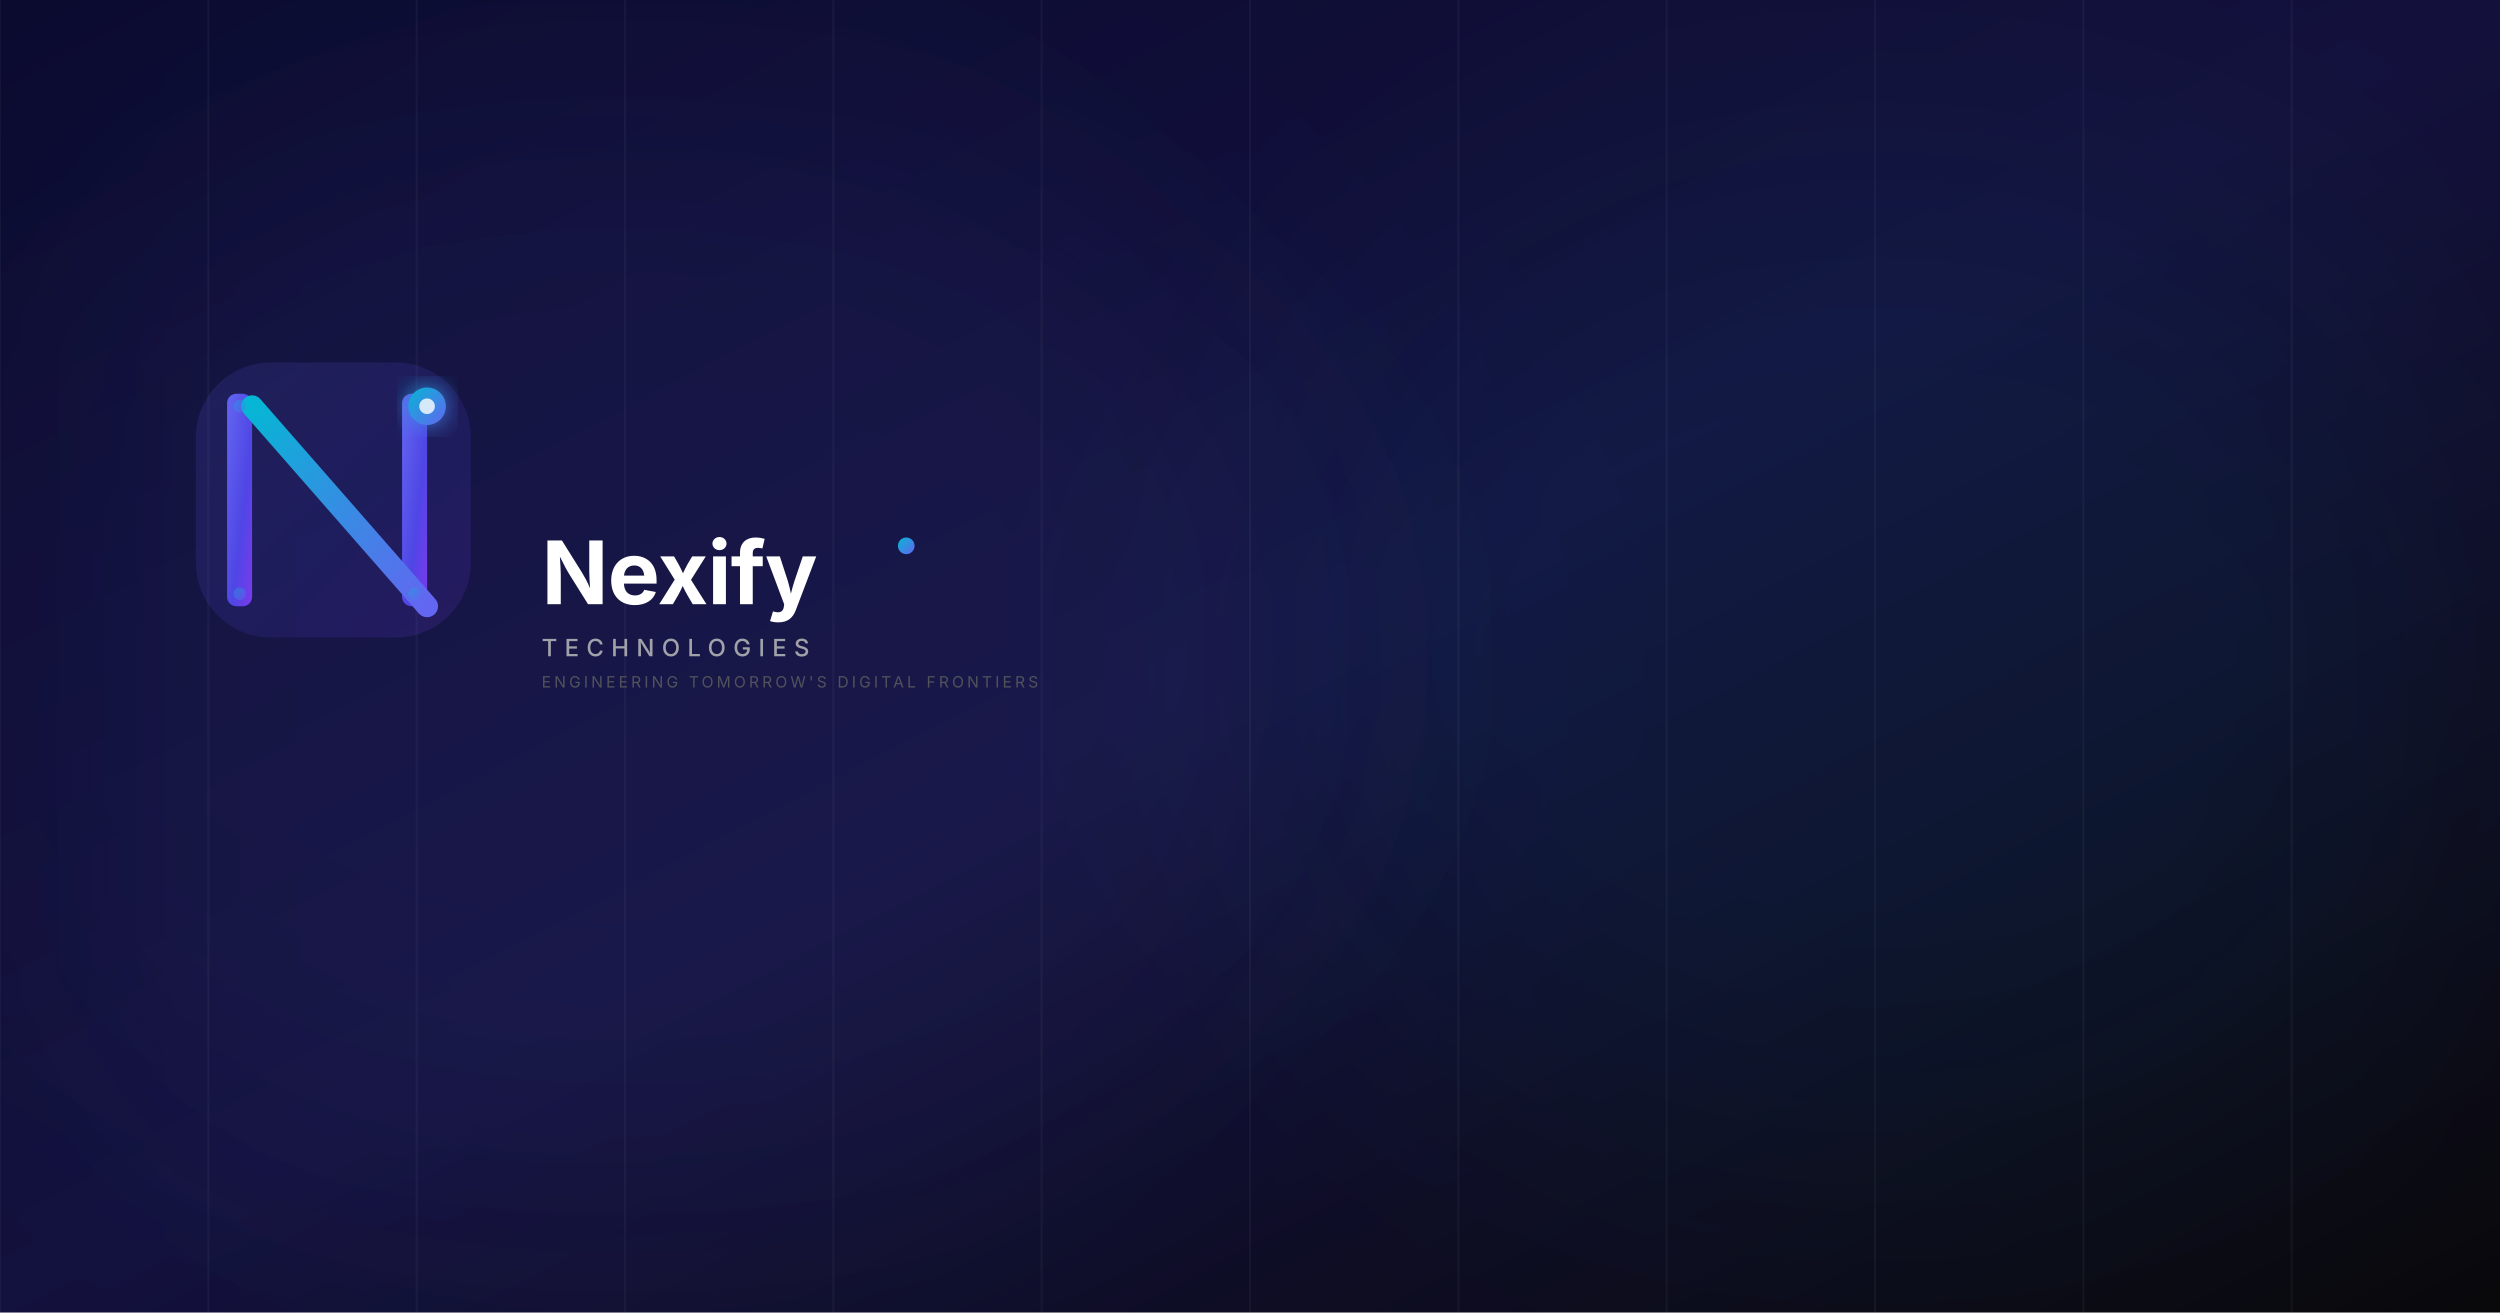
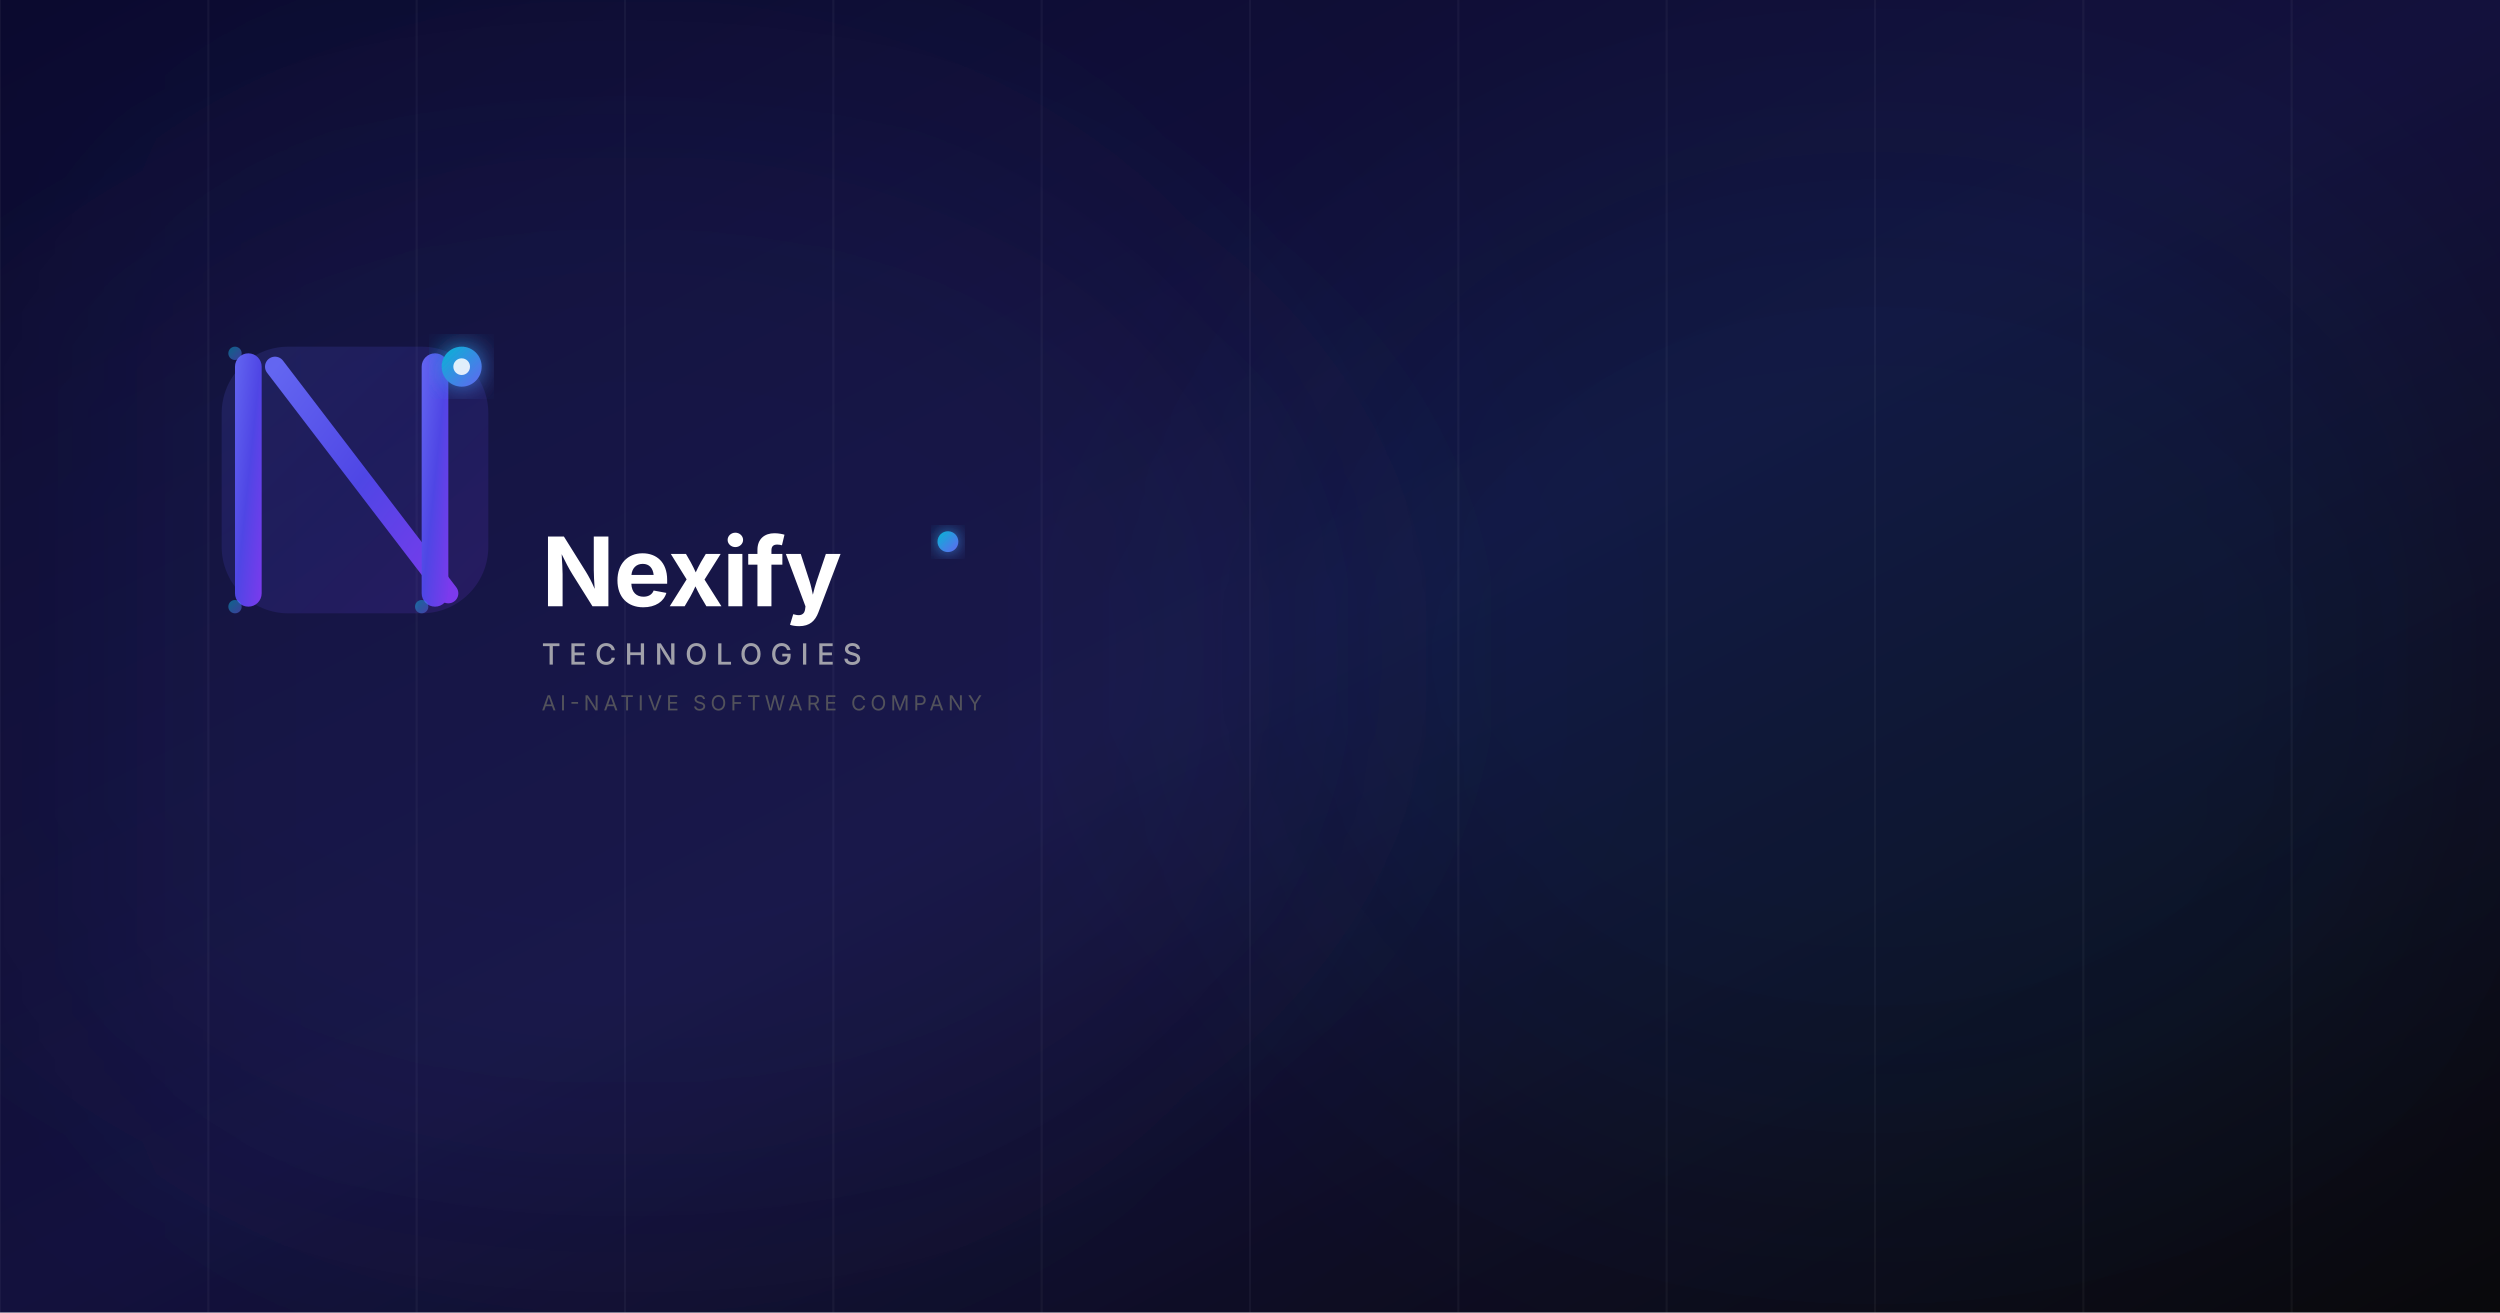
<svg xmlns="http://www.w3.org/2000/svg" viewBox="0 0 1200 630" width="1200" height="630">
  <defs>
    <linearGradient id="bg" x1="0%" y1="0%" x2="100%" y2="100%">
      <stop offset="0%" stop-color="#0B0A2E" />
      <stop offset="50%" stop-color="#13113C" />
      <stop offset="100%" stop-color="#09090B" />
    </linearGradient>
    <linearGradient id="brandGrad" x1="0%" y1="0%" x2="100%" y2="100%">
      <stop offset="0%" stop-color="#6366F1" />
-       <stop offset="60%" stop-color="#4F46E5" />
+       <stop offset="50%" stop-color="#4F46E5" />
      <stop offset="100%" stop-color="#7C3AED" />
    </linearGradient>
    <linearGradient id="accentGrad" x1="0%" y1="0%" x2="100%" y2="100%">
      <stop offset="0%" stop-color="#06B6D4" />
      <stop offset="100%" stop-color="#6366F1" />
-     </linearGradient>
-     <linearGradient id="accent2" x1="100%" y1="0%" x2="0%" y2="100%">
-       <stop offset="0%" stop-color="#818CF8" />
-       <stop offset="100%" stop-color="#22D3EE" />
    </linearGradient>
    <filter id="glow" x="-30%" y="-30%" width="160%" height="160%">
      <feGaussianBlur stdDeviation="4" result="blur" />
      <feMerge>
        <feMergeNode in="blur" />
        <feMergeNode in="SourceGraphic" />
      </feMerge>
    </filter>
  </defs>
  <rect width="1200" height="630" fill="url(#bg)" />
  <g opacity="0.04" stroke="white" stroke-width="1">
    <line x1="0" y1="0" x2="0" y2="630" />
    <line x1="100" y1="0" x2="100" y2="630" />
    <line x1="200" y1="0" x2="200" y2="630" />
    <line x1="300" y1="0" x2="300" y2="630" />
    <line x1="400" y1="0" x2="400" y2="630" />
    <line x1="500" y1="0" x2="500" y2="630" />
    <line x1="600" y1="0" x2="600" y2="630" />
    <line x1="700" y1="0" x2="700" y2="630" />
    <line x1="800" y1="0" x2="800" y2="630" />
    <line x1="900" y1="0" x2="900" y2="630" />
    <line x1="1000" y1="0" x2="1000" y2="630" />
    <line x1="1100" y1="0" x2="1100" y2="630" />
  </g>
  <ellipse cx="300" cy="315" rx="350" ry="280" fill="rgba(99,102,241,0.08)" filter="blur(80px)" />
  <ellipse cx="900" cy="315" rx="300" ry="250" fill="rgba(6,182,212,0.06)" filter="blur(80px)" />
-   <g transform="translate(100, 180) scale(1.5)">
-     <rect x="-4" y="-4" width="88" height="88" rx="24" fill="url(#brandGrad)" opacity="0.15" />
-     <rect x="6" y="6" width="8" height="68" rx="3" fill="url(#brandGrad)" />
-     <rect x="62" y="6" width="8" height="68" rx="3" fill="url(#brandGrad)" />
-     <path d="M14 10 L70 74" stroke="url(#accentGrad)" stroke-width="7" stroke-linecap="round" />
-     <circle cx="70" cy="10" r="6" fill="url(#accentGrad)" filter="url(#glow)" />
-     <circle cx="70" cy="10" r="2.5" fill="white" opacity="0.8" />
-     <circle cx="10" cy="10" r="2" fill="url(#accentGrad)" opacity="0.4" />
-     <circle cx="10" cy="70" r="2" fill="url(#accentGrad)" opacity="0.4" />
-     <circle cx="66" cy="70" r="2" fill="url(#accentGrad)" opacity="0.4" />
+   <g transform="translate(100, 160) scale(1.6)">
+     <rect x="4" y="4" width="80" height="80" rx="20" fill="url(#brandGrad)" opacity="0.16" />
+     <rect x="8" y="6" width="8" height="76" rx="4" fill="url(#brandGrad)" />
+     <path d="M20 10 L72 78" stroke="url(#brandGrad)" stroke-width="6" stroke-linecap="round" fill="none" />
+     <rect x="64" y="6" width="8" height="76" rx="4" fill="url(#brandGrad)" />
+     <circle cx="76" cy="10" r="6" fill="url(#accentGrad)" filter="url(#glow)" />
+     <circle cx="76" cy="10" r="2.5" fill="white" opacity="0.85" />
+     <circle cx="8" cy="6" r="2" fill="url(#accentGrad)" opacity="0.5" />
+     <circle cx="8" cy="82" r="2" fill="url(#accentGrad)" opacity="0.5" />
+     <circle cx="64" cy="82" r="2" fill="url(#accentGrad)" opacity="0.5" />
  </g>
-   <g transform="translate(260, 250)">
-     <text x="0" y="40" font-family="'Inter','Space Grotesk','Segoe UI',sans-serif" font-size="42" font-weight="700" letter-spacing="-0.3" fill="white">Nexify</text>
-     <circle cx="175" cy="12" r="4" fill="url(#accentGrad)" />
-     <text x="0" y="65" font-family="'Inter','Segoe UI',sans-serif" font-size="11.5" font-weight="500" letter-spacing="3.5" fill="#A1A1AA">TECHNOLOGIES</text>
-     <text x="0" y="80" font-family="'Inter','Segoe UI',sans-serif" font-size="7.5" font-weight="400" letter-spacing="1.5" fill="#52525B">ENGINEERING TOMORROW'S DIGITAL FRONTIERS</text>
+   <g transform="translate(260, 245)">
+     <text x="0" y="46" font-family="'Inter','Space Grotesk','Segoe UI',sans-serif" font-size="46" font-weight="700" letter-spacing="-0.5" fill="white">Nexify</text>
+     <circle cx="195" cy="15" r="5" fill="url(#accentGrad)" filter="url(#glow)" />
+     <text x="0" y="74" font-family="'Inter','Segoe UI',sans-serif" font-size="14" font-weight="500" letter-spacing="4" fill="#A1A1AA">TECHNOLOGIES</text>
+     <text x="0" y="96" font-family="'Inter','Segoe UI',sans-serif" font-size="10" font-weight="400" letter-spacing="2" fill="#52525B">AI-NATIVE SOFTWARE COMPANY</text>
  </g>
</svg>
